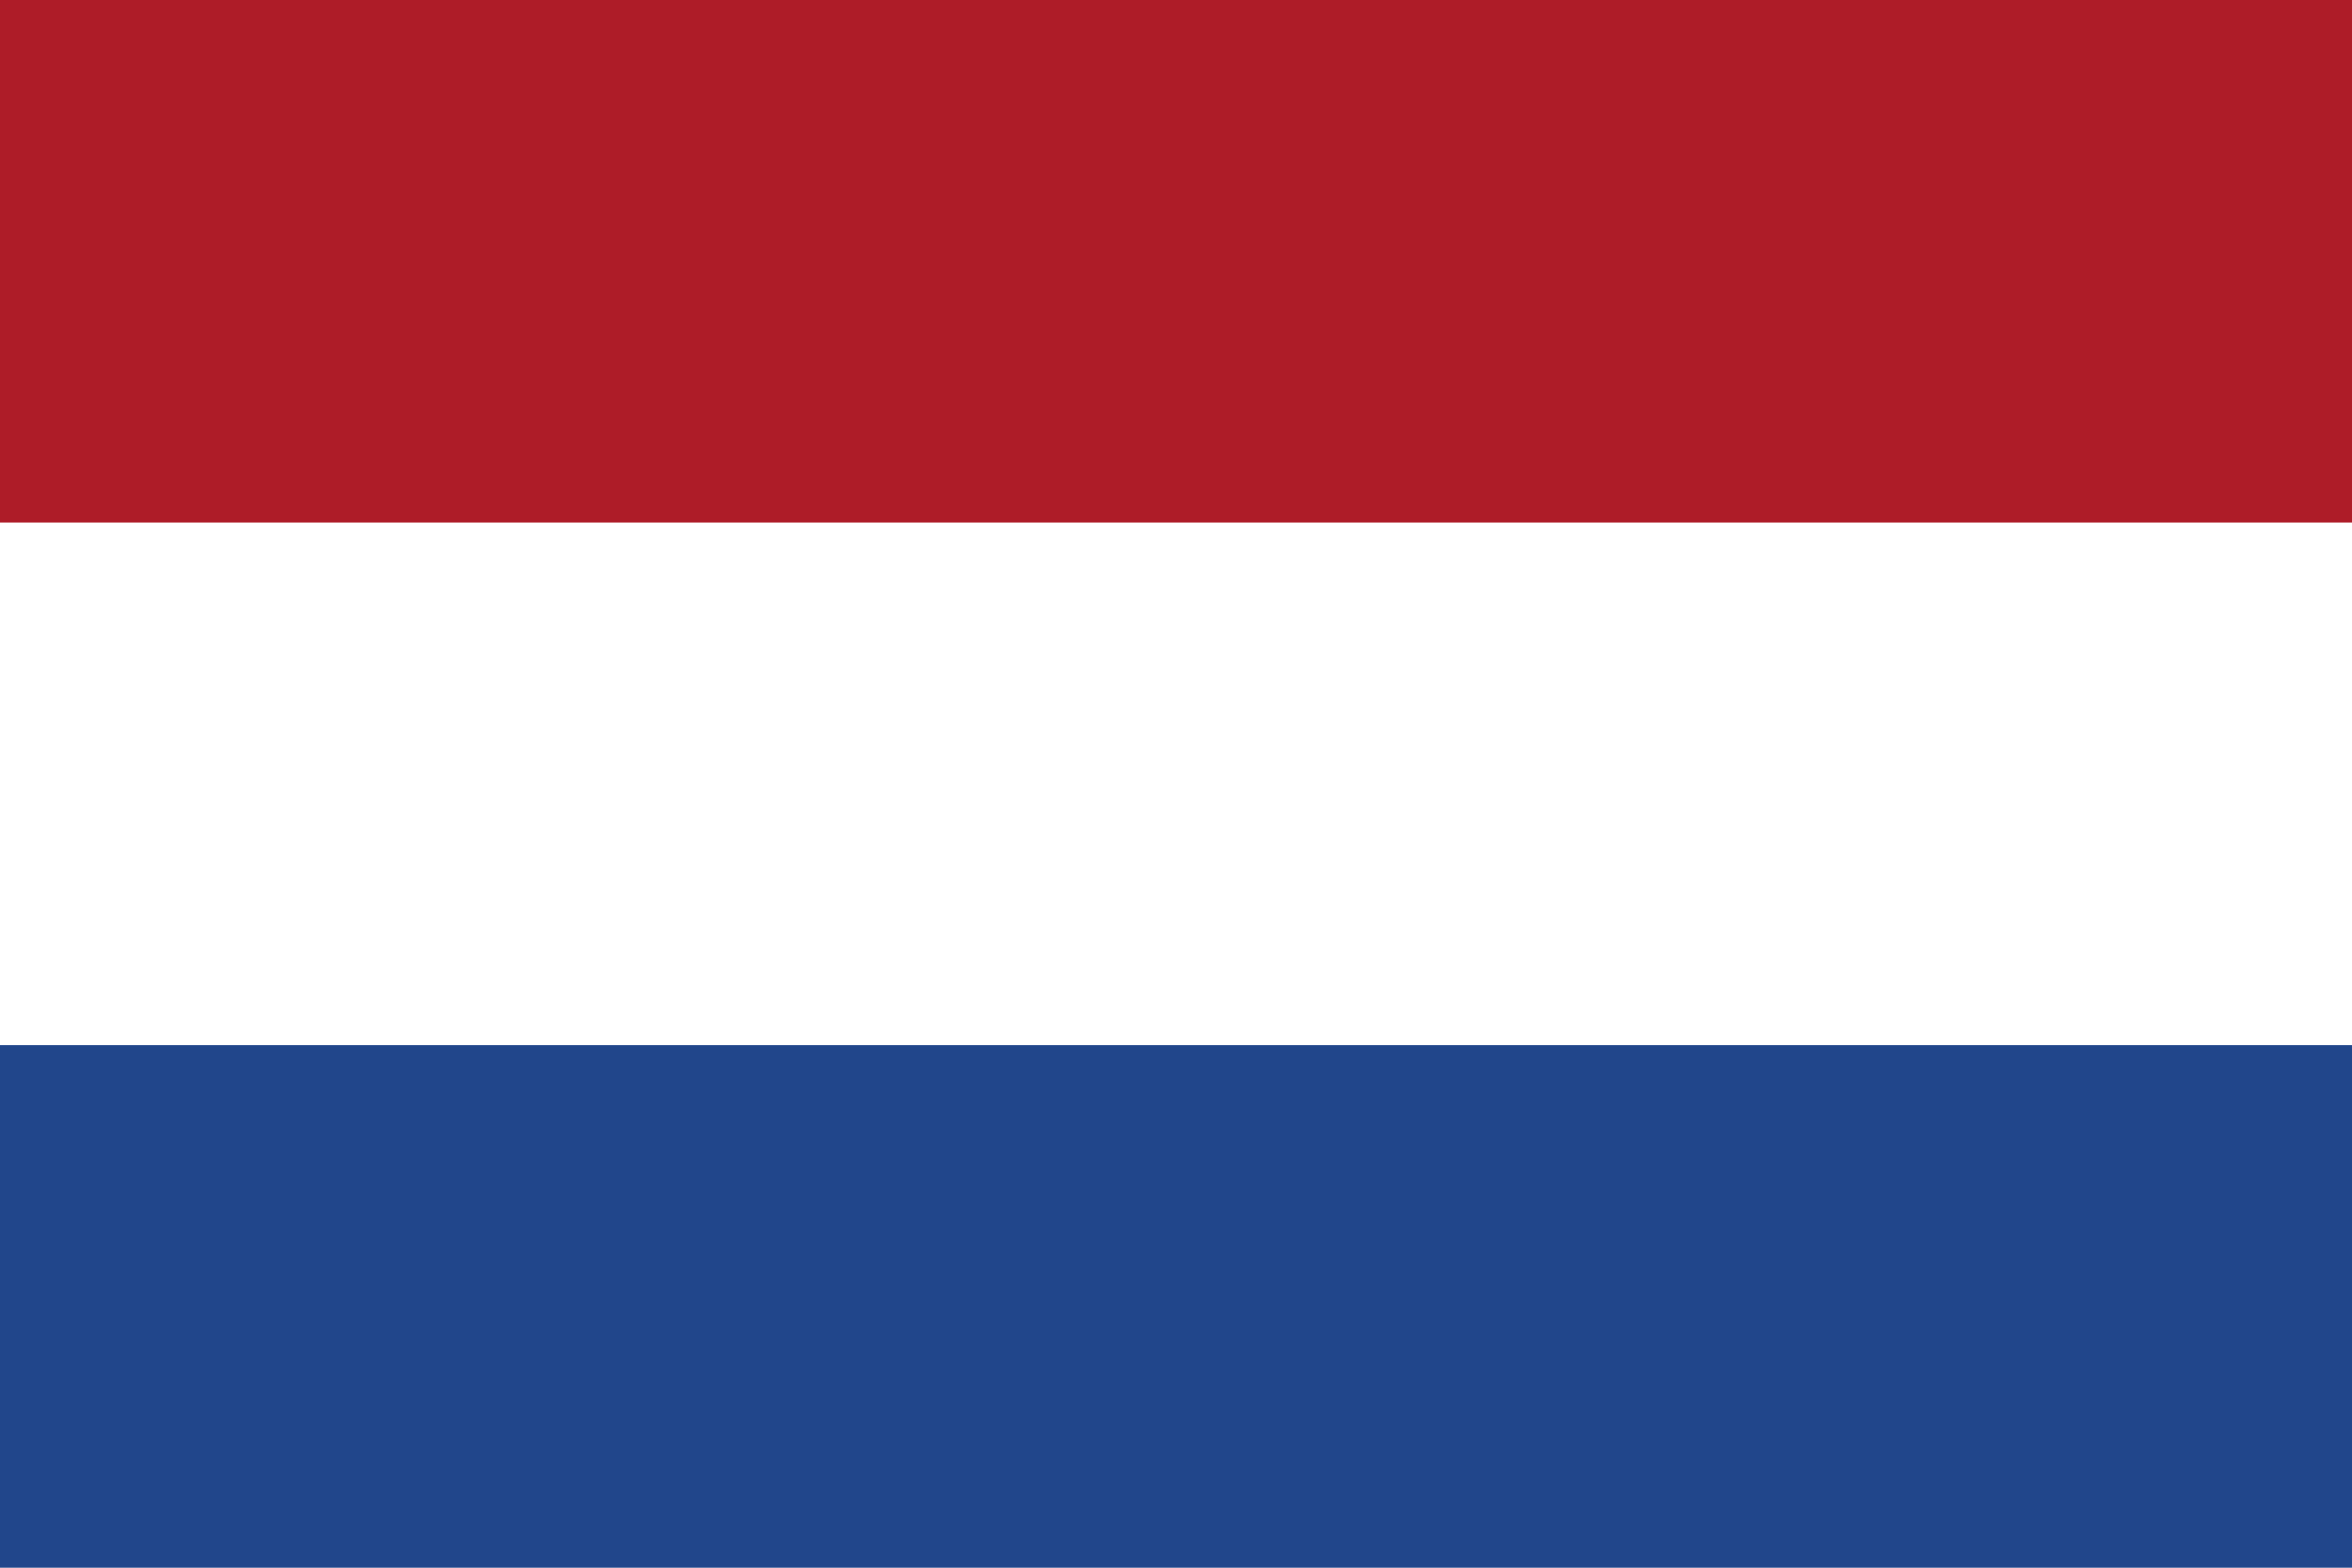
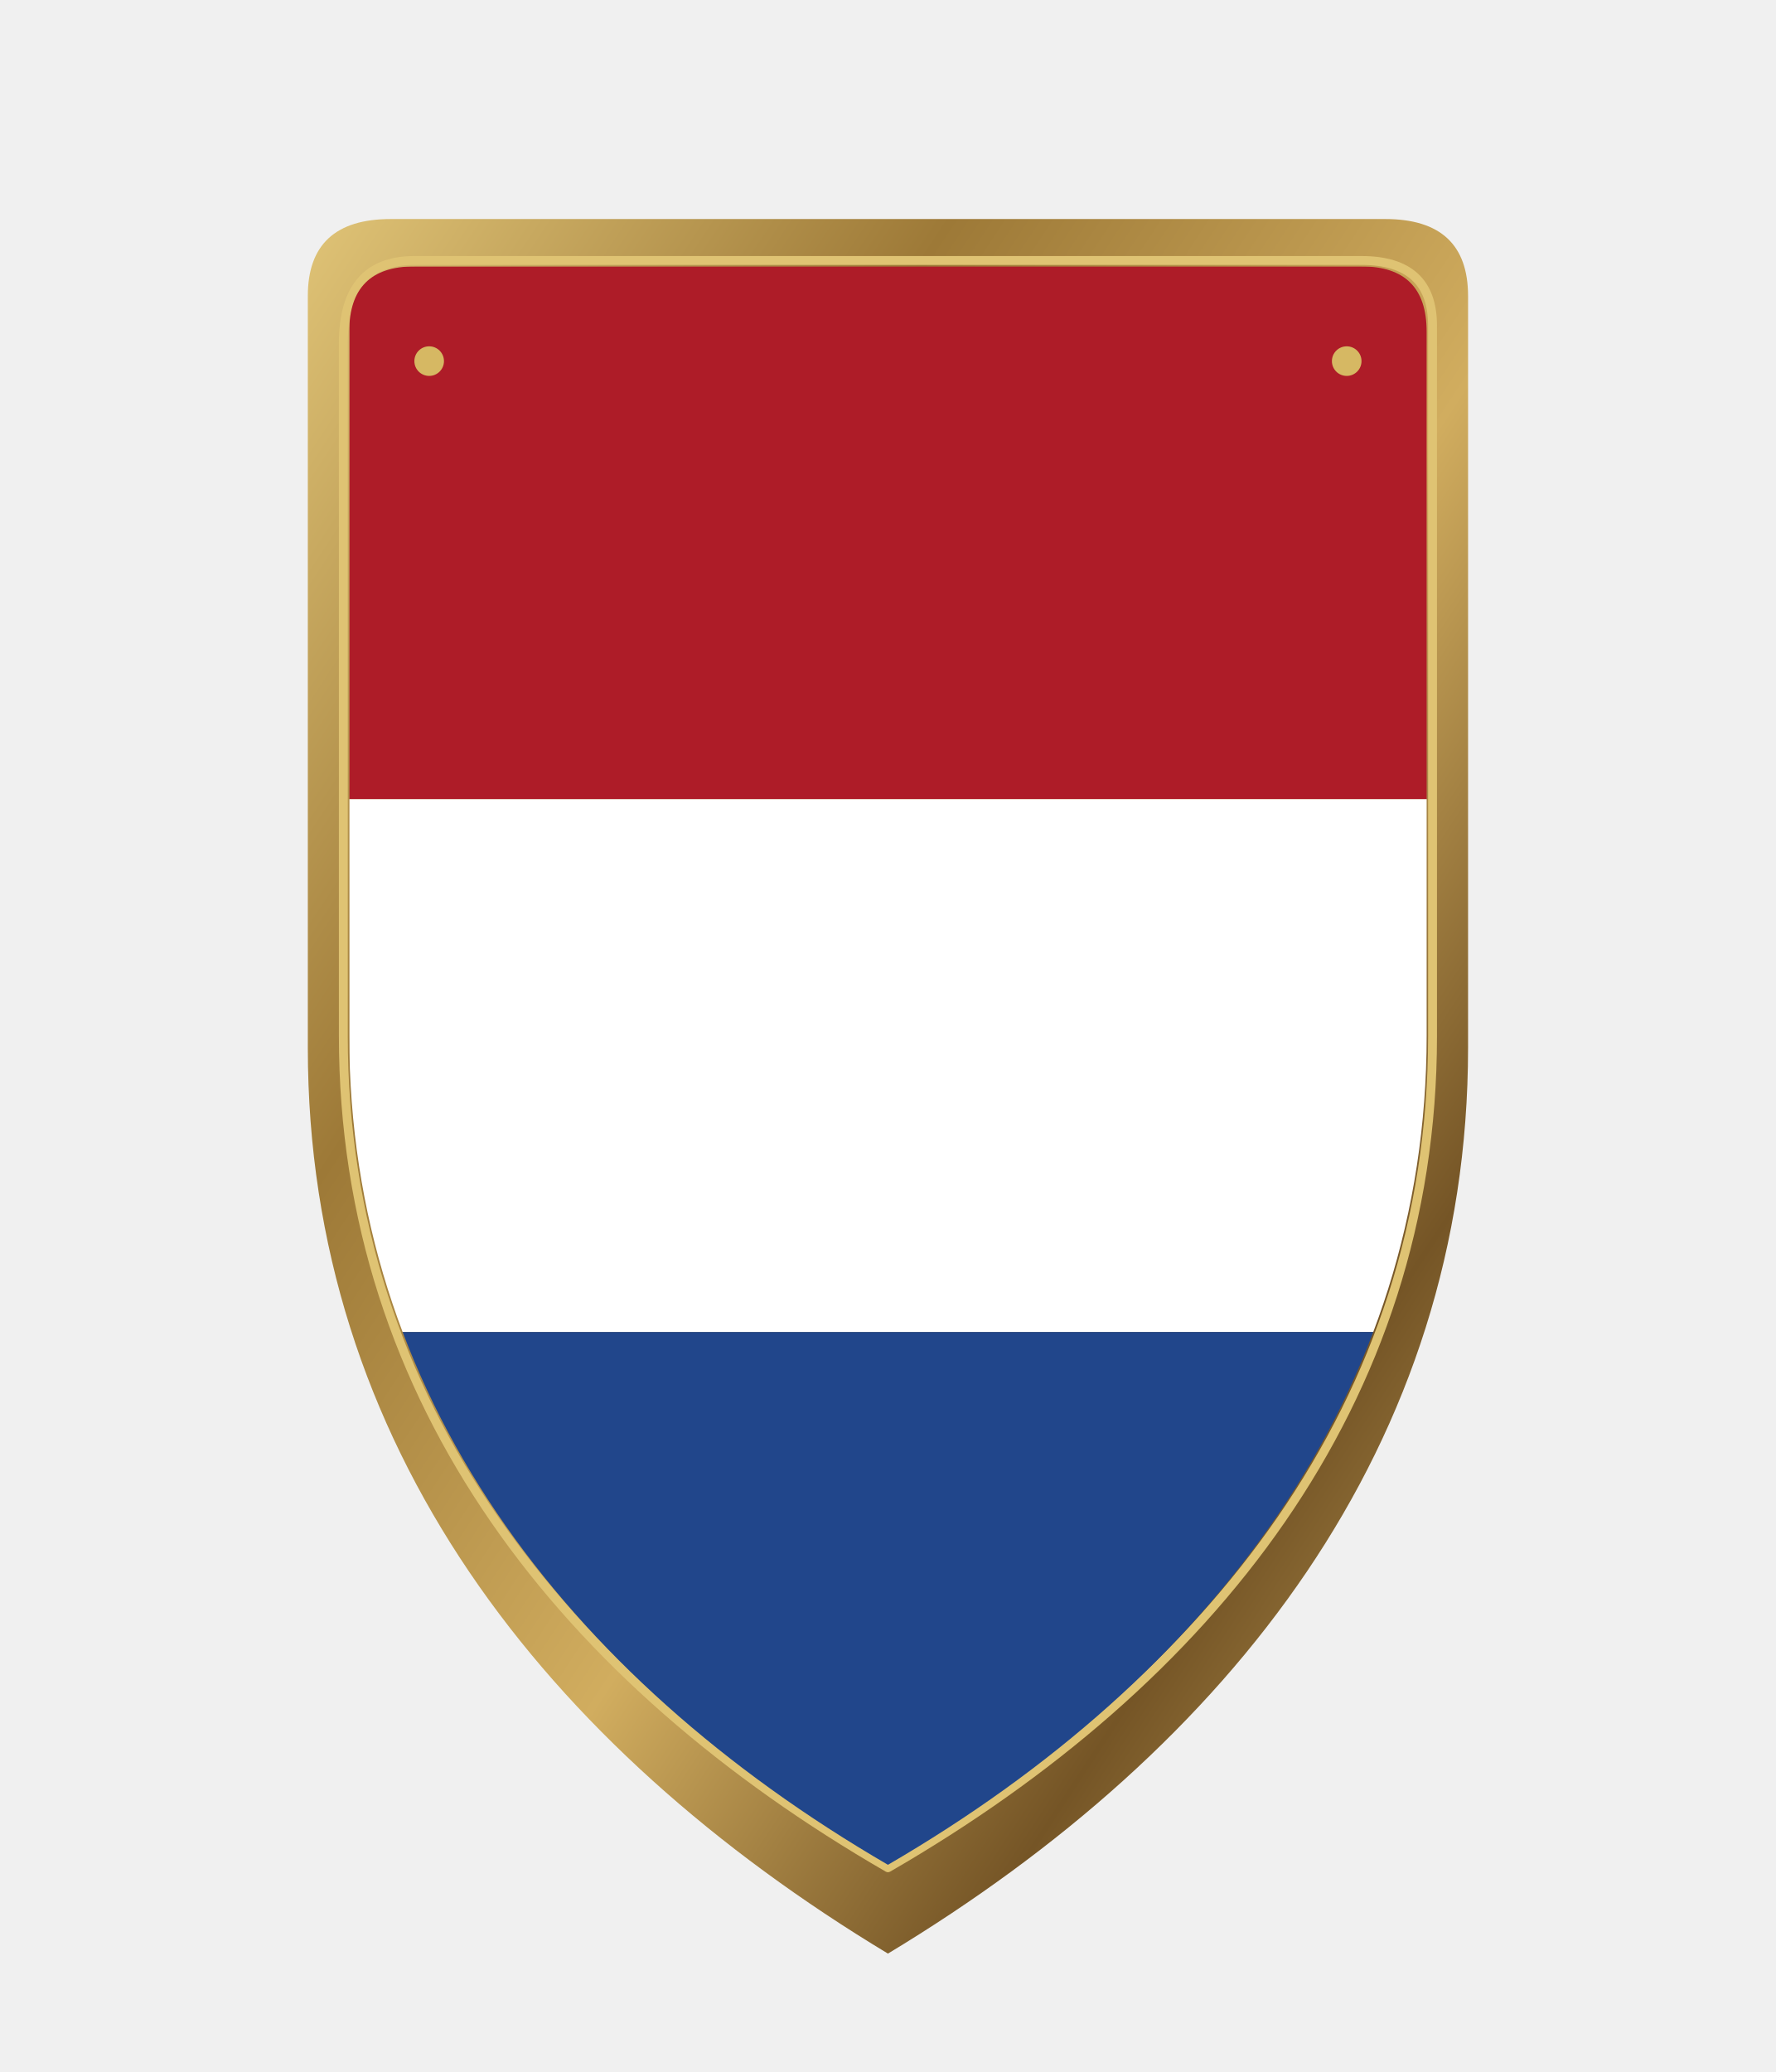
- <svg xmlns="http://www.w3.org/2000/svg" width="900" height="600" viewBox="0 0 9 6">
-   <rect fill="#21468B" width="9" height="6" />
-   <rect fill="#FFF" width="9" height="4" />
-   <rect fill="#AE1C28" width="9" height="2" />
+ <svg xmlns="http://www.w3.org/2000/svg" viewBox="0 0 600 700" width="600" height="700">
+   <defs>
+     <linearGradient id="antique-brass" x1="0%" y1="0%" x2="100%" y2="100%">
+       <stop offset="0%" stop-color="#e0c477" />
+       <stop offset="28%" stop-color="#9d7937" />
+       <stop offset="55%" stop-color="#d1ad5f" />
+       <stop offset="78%" stop-color="#755526" />
+       <stop offset="100%" stop-color="#c9a85d" />
+     </linearGradient>
+     <linearGradient id="dark-edge" x1="0%" y1="0%" x2="0%" y2="100%">
+       <stop offset="0%" stop-color="#40392f" />
+       <stop offset="100%" stop-color="#171916" />
+     </linearGradient>
+     <clipPath id="shield-clip">
+       <path d="         M 118 112         Q 118 90 140 90         L 460 90         Q 482 90 482 112         L 482 350         C 482 470 410 566 300 630         C 190 566 118 470 118 350         Z" />
+     </clipPath>
+   </defs>
+   <g id="shield" filter="url(#shield-shadow)">
+     <path id="shield-outer" d="             M 104 100             Q 104 74 132 74             L 468 74             Q 496 74 496 100             L 496 354             C 496 488 416 590 300 660             C 184 590 104 488 104 354             Z" fill="url(#antique-brass)" stroke="#3b2b16" stroke-width="0" stroke-linejoin="round" />
+     <path id="shield-recess" d="             M 116 116             Q 116 88 140 88             L 460 88             Q 484 88 484 110             L 484 350             C 484 474 409 568 300 631             C 191 568 116 474 116 350             Z" fill="#00000000" stroke="#dfc373" stroke-width="3" stroke-linejoin="round" />
+     <g id="flag-art" clip-path="url(#shield-clip)" filter="url(#paper-grain)">
+       <rect x="118" y="90" width="365" height="180" fill="#AE1C28" />
+       <rect x="118" y="270" width="365" height="180" fill="#fff" />
+       <rect x="118" y="450" width="365" height="180" fill="#21468B" />
+     </g>
+     <g fill="#d6b863" stroke="#4b351a" stroke-width="0">
+       <circle cx="145" cy="122" r="5" />
+       <circle cx="455" cy="122" r="5" />
+     </g>
+   </g>
</svg>
